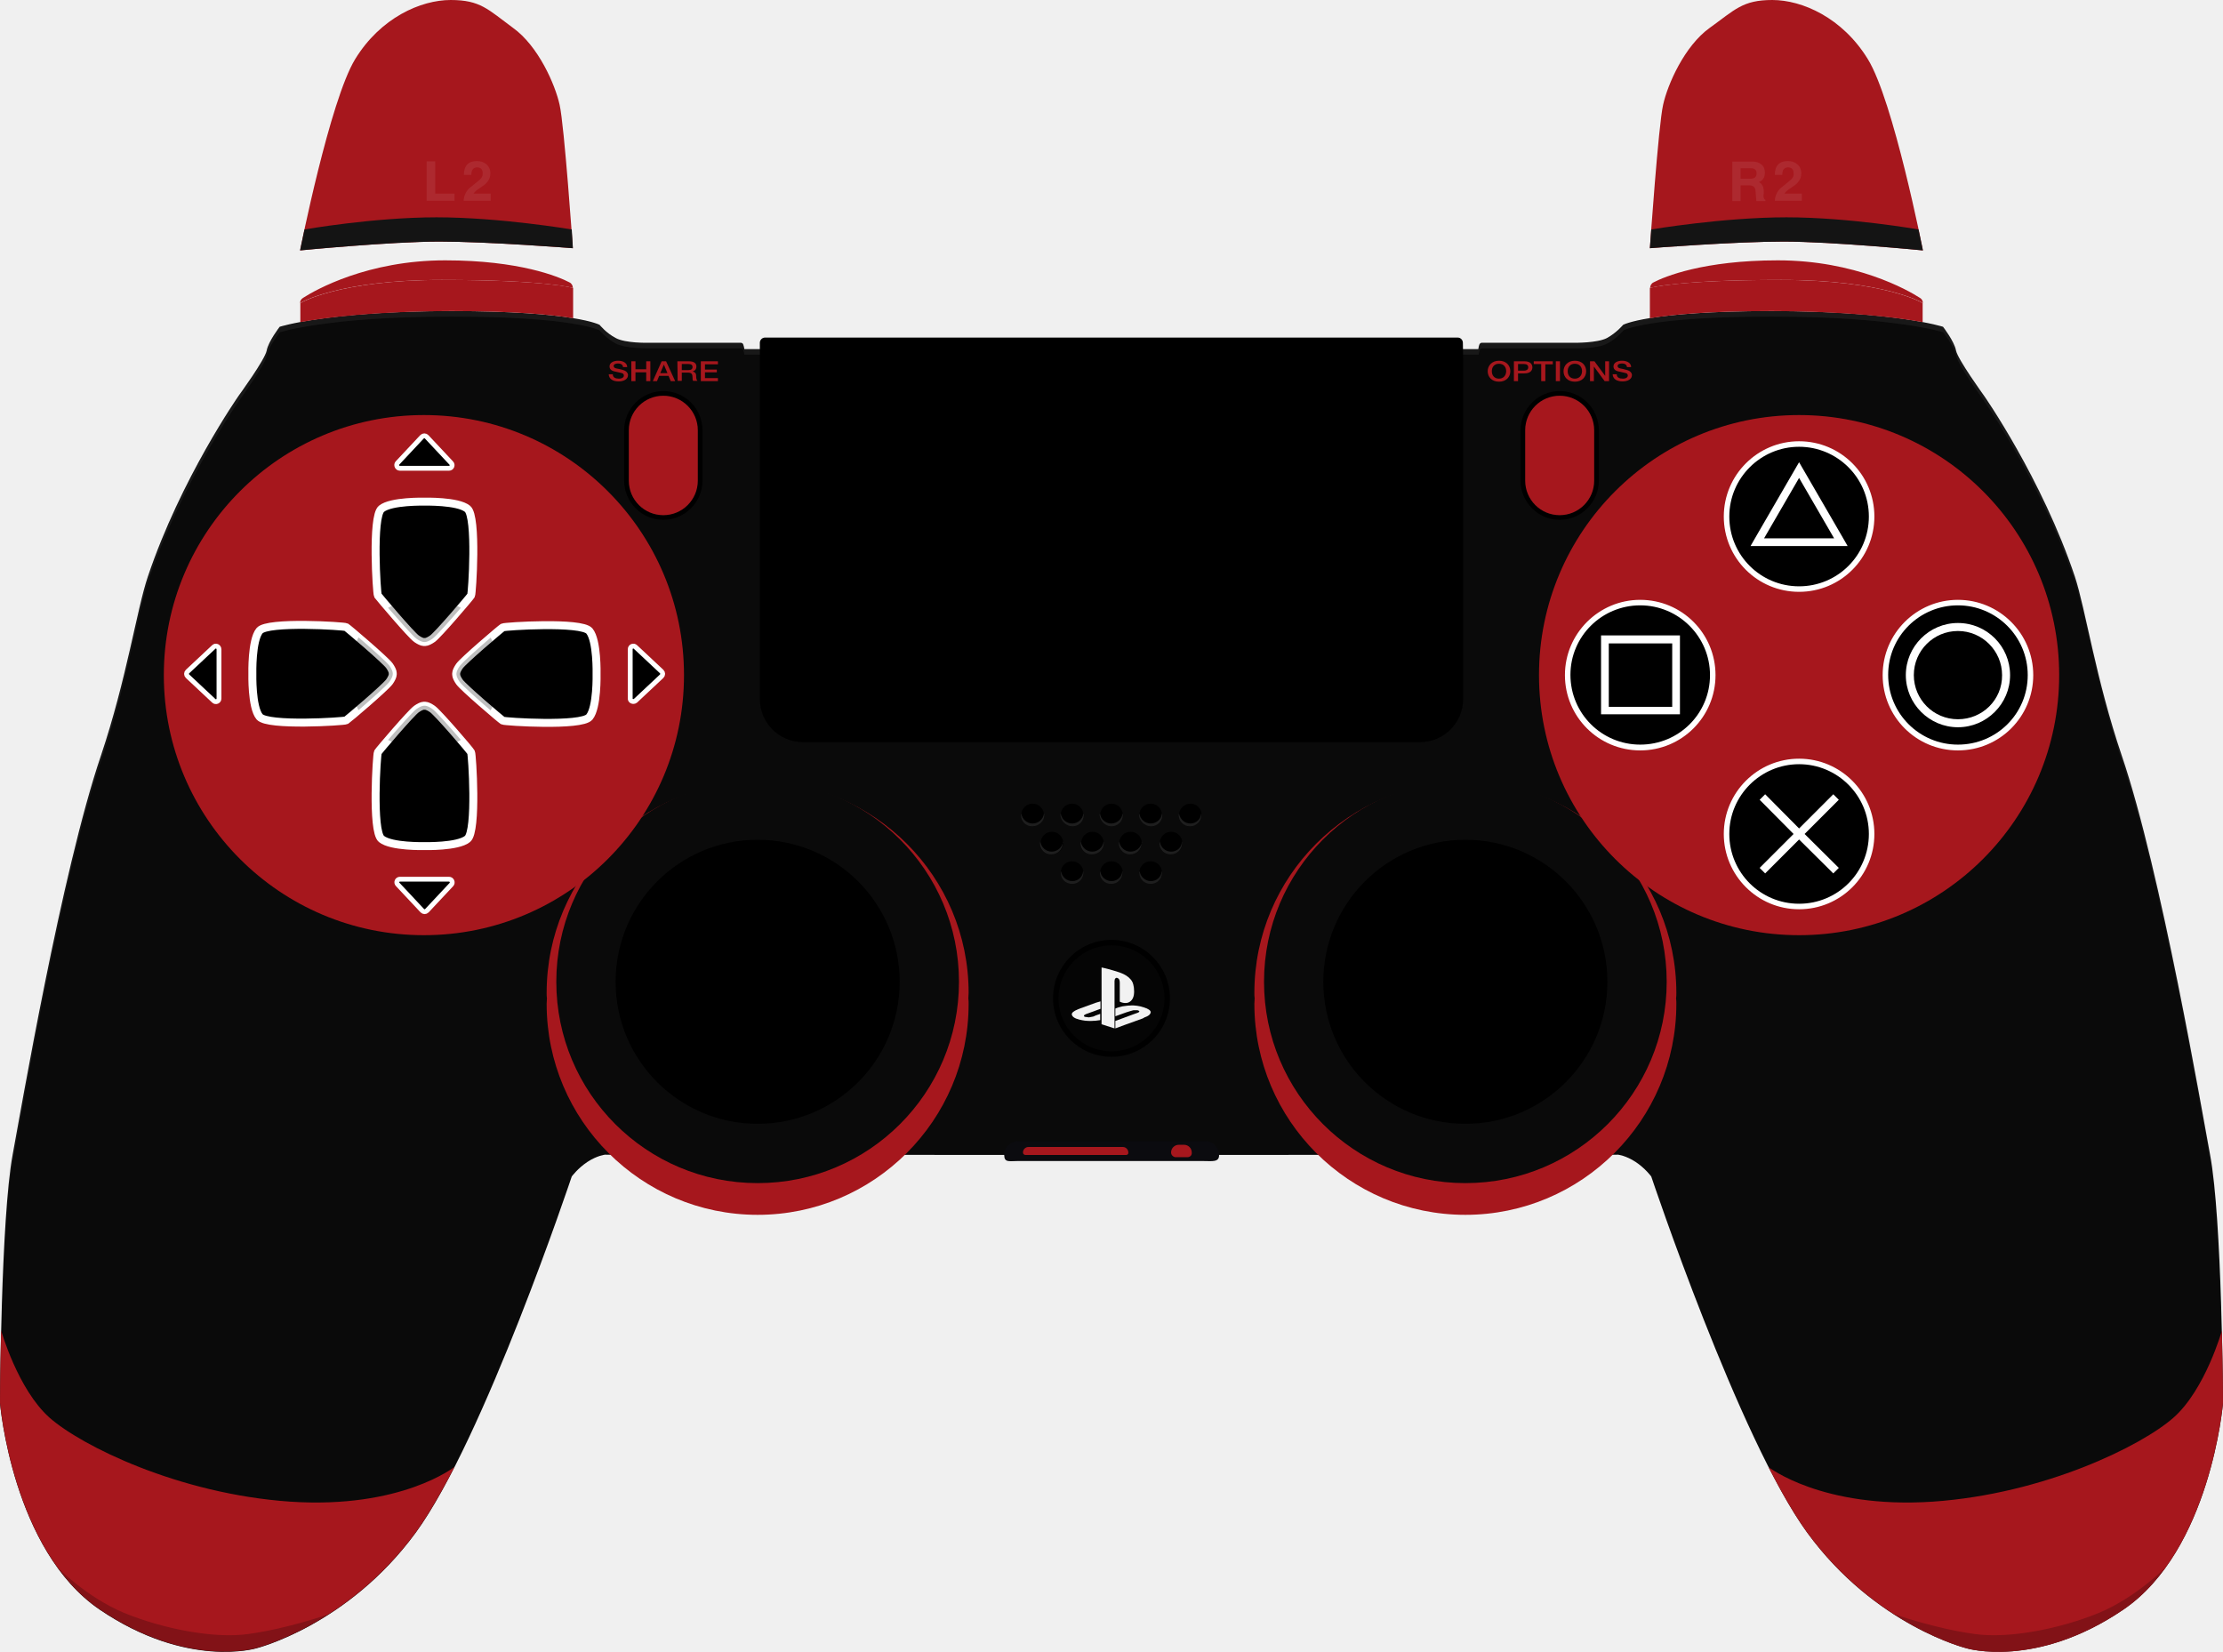
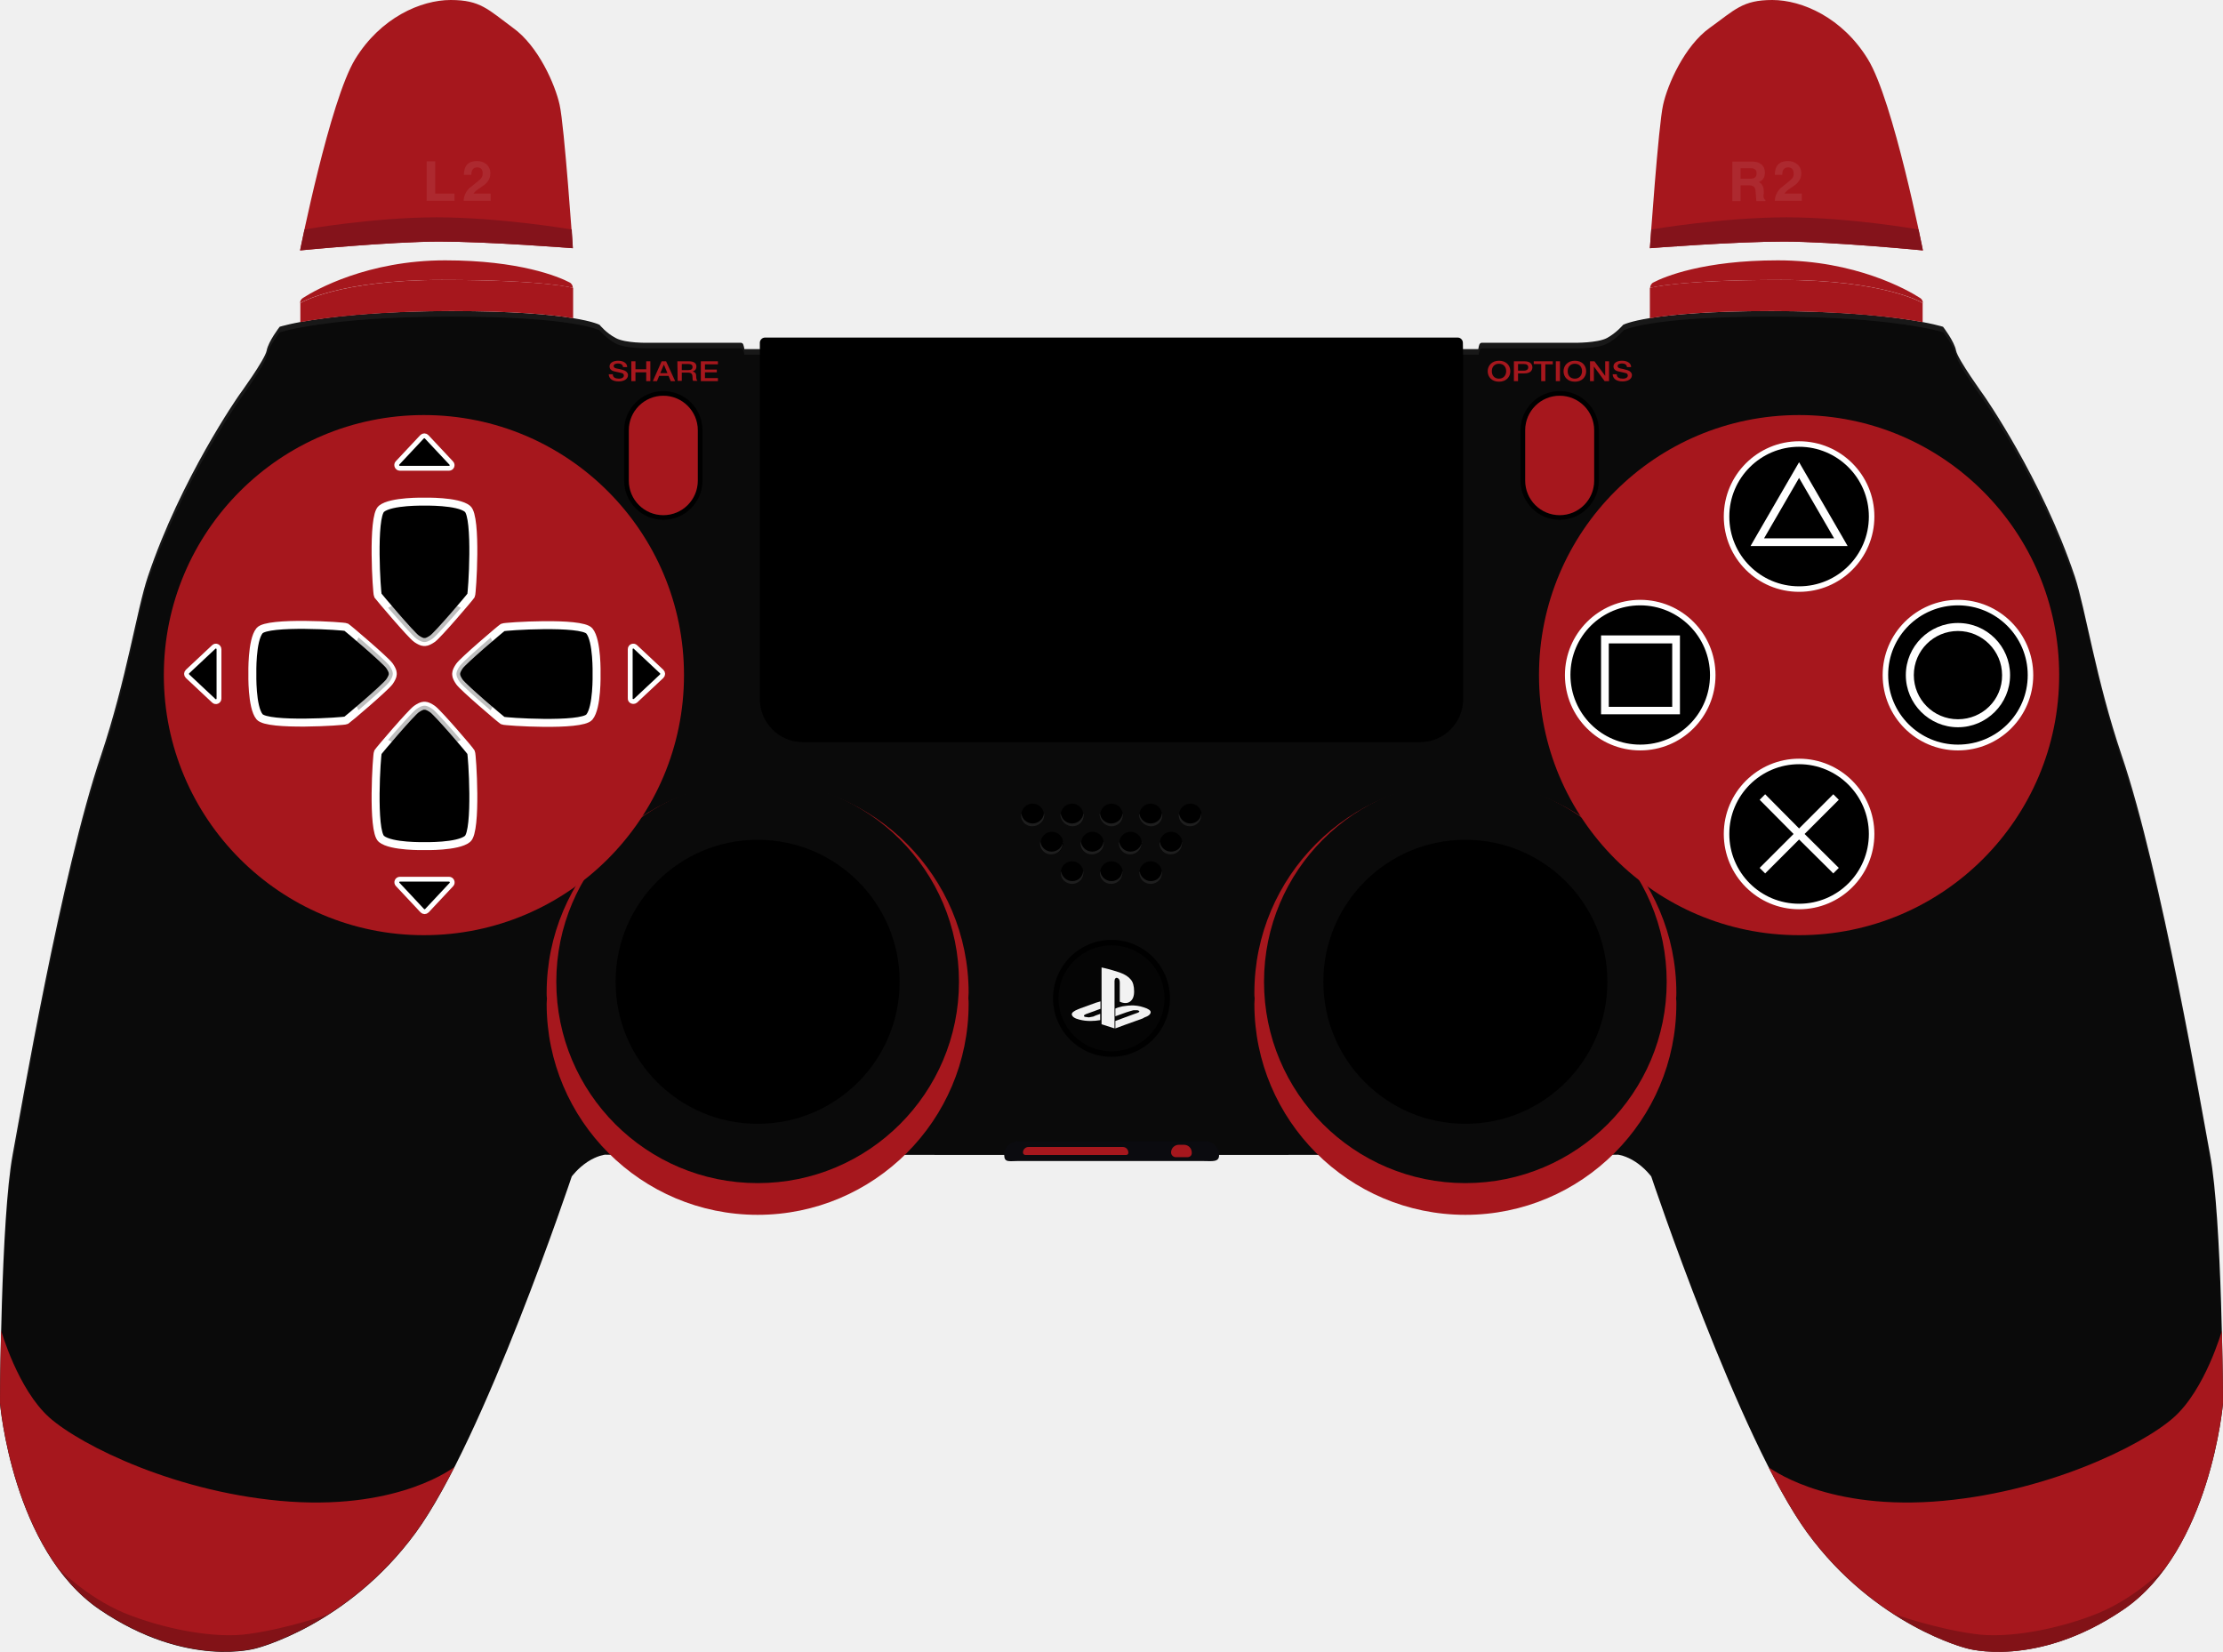
<svg xmlns="http://www.w3.org/2000/svg" version="1.1" id="Layer_1" x="0px" y="0px" viewBox="0 0 806 598.9" style="enable-background:new 0 0 806 598.9;" xml:space="preserve">
  <style type="text/css">
	.st0{fill:#0A0A0A;}
	.st1{opacity:6.000000e-02;}
	.st2{fill:#FFFFFF;}
	.st3{fill:#A6171D;}
	.st4{stroke:#FFFFFF;stroke-width:1.758;}
	.st5{opacity:0.22;enable-background:new    ;}
	.st6{stroke:#FFFFFF;stroke-width:2.891;}
	.st7{opacity:0.25;enable-background:new    ;}
	.st8{opacity:0.12;}
	.st9{fill:#0B0B0F;}
	.st10{fill:#050505;stroke:#000000;stroke-width:2;stroke-miterlimit:10;}
	.st11{fill:#F2F2F2;}
- 	.st12{fill:#141414;}
+ 	.st12{fill:#84131B;}
	.st13{opacity:8.000000e-02;}
</style>
  <g id="g129">
    <g id="g127">
      <g id="g125">
        <path id="path91" class="st0" d="M801.3,418.6c-2.9-15.5-17.7-102.5-32-144.6c-9.4-27.7-13.1-53-17-64.9     c-12-35.7-33-65.7-33-65.7s-9.5-13.1-10.1-16.3c-0.6-3.3-4.7-8.6-4.7-8.6s-17.4-5.7-62.3-5.7s-53.7,5-53.7,5s-2.4,2.9-5.9,4.8     c-3.5,1.8-11.7,1.7-11.7,1.7h-33.4c0,0-0.6-0.1-0.9,0.3c-0.4,0.4-0.6,2-0.6,2H403H269.9c0,0-0.3-1.7-0.6-2     c-0.4-0.4-0.9-0.3-0.9-0.3H235c0,0-8.2,0.2-11.7-1.7c-3.5-1.8-5.9-4.8-5.9-4.8s-8.8-5-53.7-5c-44.8,0-62.3,5.7-62.3,5.7     s-4.1,5.3-4.7,8.6c-0.6,3.3-10.1,16.3-10.1,16.3s-21,30-33,65.7c-4,11.9-7.7,37.2-17,64.9c-14.3,42.1-29.1,129.1-32,144.6     C0.3,441.8,0,508.8,0,508.8s4.5,53.4,36.2,74.9s56.7,14,56.7,14s33.1-8.2,57.8-41.9s56.6-129.2,56.6-129.2s2.2-3,5.7-5.3     s6.3-2.6,6.3-2.6l183.7,0.1l183.7-0.1c0,0,2.8,0.3,6.3,2.6s5.7,5.3,5.7,5.3s31.9,95.4,56.6,129.2s57.8,41.9,57.8,41.9     s25,7.5,56.7-14s36.2-74.9,36.2-74.9S805.7,441.8,801.3,418.6z" />
        <g id="g95" class="st1">
          <path id="path93" class="st2" d="M36.6,276c9.4-27.7,13.1-53,17-64.9c12-35.7,33-65.7,33-65.7s9.5-13.1,10.1-16.3      c0.6-3.3,4.7-8.6,4.7-8.6s17.4-5.7,62.3-5.7c44.8,0,53.7,5,53.7,5s2.4,2.9,5.9,4.8c3.5,1.8,11.7,1.7,11.7,1.7h33.4      c0,0,0.6-0.1,0.9,0.3c0.4,0.4,0.6,2,0.6,2H403h133.1c0,0,0.3-1.7,0.6-2c0.4-0.4,0.9-0.3,0.9-0.3H571c0,0,8.2,0.2,11.7-1.7      c3.5-1.8,5.9-4.8,5.9-4.8s8.8-5,53.7-5s62.3,5.7,62.3,5.7s4.1,5.3,4.7,8.6c0.6,3.3,10.1,16.3,10.1,16.3s21,30,33,65.7      c4,11.9,7.7,37.2,17,64.9c14.3,42.1,29.1,129.1,32,144.6c3.9,20.9,4.6,77.3,4.7,88.3c0-0.1,0-0.1,0-0.1s-0.3-66.9-4.7-90.1      c-2.9-15.5-17.7-102.5-32-144.6c-9.4-27.7-13.1-53-17-64.9c-12-35.7-33-65.7-33-65.7s-9.5-13.1-10.1-16.3      c-0.6-3.3-4.7-8.6-4.7-8.6s-17.4-5.7-62.3-5.7s-53.7,5-53.7,5s-2.4,2.9-5.9,4.8c-3.5,1.8-11.7,1.7-11.7,1.7h-33.4      c0,0-0.6-0.1-0.9,0.3c-0.4,0.4-0.6,2-0.6,2H403H269.9c0,0-0.3-1.7-0.6-2c-0.4-0.4-0.9-0.3-0.9-0.3H235c0,0-8.2,0.2-11.7-1.7      c-3.5-1.8-5.9-4.8-5.9-4.8s-8.8-5-53.7-5c-44.8,0-62.3,5.7-62.3,5.7s-4.1,5.3-4.7,8.6c-0.6,3.3-10.1,16.3-10.1,16.3      s-21,30-33,65.7c-4,11.9-7.7,37.2-17,64.9c-14.3,42.1-29.1,129.1-32,144.6C0.3,441.8,0,508.8,0,508.8v0.1      c0.1-10.9,0.7-67.4,4.7-88.3C7.6,405.2,22.3,318.1,36.6,276z" />
        </g>
        <path id="path97" class="st3" d="M351.2,360c0-42.2-34.3-76.5-76.5-76.5s-76.5,34.3-76.5,76.5c0,0.7,0,1.3,0.1,2     c0,0.7-0.1,1.3-0.1,2c0,42.2,34.3,76.5,76.5,76.5s76.5-34.3,76.5-76.5c0-0.7,0-1.3-0.1-2C351.1,361.3,351.2,360.6,351.2,360z" />
        <circle id="circle99" class="st0" cx="274.7" cy="356" r="73" />
        <circle id="circle101" cx="274.7" cy="356" r="51.5" />
        <path id="path103" class="st3" d="M607.8,360c0-42.2-34.3-76.5-76.5-76.5s-76.5,34.3-76.5,76.5c0,0.7,0,1.3,0.1,2     c0,0.7-0.1,1.3-0.1,2c0,42.2,34.3,76.5,76.5,76.5s76.5-34.3,76.5-76.5c0-0.7,0-1.3-0.1-2C607.8,361.3,607.8,360.6,607.8,360z" />
        <circle id="circle105" class="st0" cx="531.3" cy="356" r="73" />
        <circle id="circle107" cx="531.3" cy="356" r="51.5" />
        <circle id="circle111" class="st3" cx="652.3" cy="244.8" r="94.3" />
        <g id="g123">
          <circle id="circle113" class="st3" cx="153.7" cy="244.8" r="94.3" />
          <path id="path115" class="st4" d="M230.4,254.1l9.5-8.9c0.5-0.5,0.5-1.2,0-1.7l-9.5-8.9c-0.7-0.7-1.9-0.2-1.9,0.8v8.9v8.9      C228.4,254.2,229.6,254.7,230.4,254.1z" />
          <path id="path117" class="st4" d="M145,169.8h8.9h8.9c1,0,1.5-1.2,0.8-1.9l-8.9-9.5c-0.5-0.5-1.2-0.5-1.7,0l-8.9,9.5      C143.5,168.6,144,169.8,145,169.8z" />
          <path id="path119" class="st4" d="M77.5,234.6l-9.5,8.9c-0.5,0.5-0.5,1.2,0,1.7l9.5,8.9c0.7,0.7,1.9,0.2,1.9-0.8v-8.9v-8.9      C79.4,234.4,78.2,233.9,77.5,234.6z" />
          <path id="path121" class="st4" d="M162.8,318.8h-8.9H145c-1,0-1.5,1.2-0.8,1.9l8.9,9.5c0.5,0.5,1.2,0.5,1.7,0l8.9-9.5      C164.3,320,163.8,318.8,162.8,318.8z" />
        </g>
      </g>
    </g>
  </g>
  <g id="g191">
    <g id="g138">
      <path id="path134" class="st3" d="M105.2,544.5c-40.5-2.8-75.8-20.3-87.3-30.5C6.4,503.7,0.4,482.4,0.4,482.4    C0,497.4,0,508.7,0,508.7s4.5,53.4,36.2,74.9s56.7,14,56.7,14s33.1-8.2,57.8-41.9c4.5-6.2,9.3-14.5,14.1-23.8    C164.7,531.9,145.6,547.2,105.2,544.5z" />
      <path id="path136" class="st5" d="M90,592.5c-12.5,1.8-31.3-2-45.1-7.7c-13.6-5.7-24-16.4-24-16.4c4.2,5.8,9.3,11.1,15.3,15.2    c31.7,21.5,56.7,14,56.7,14s11.7-2.9,26.3-12.3C119.2,585.3,104.6,590.5,90,592.5z" />
    </g>
    <g id="g147">
      <path id="path143" class="st3" d="M700.8,544.5c40.5-2.8,75.8-20.3,87.3-30.5s17.5-31.5,17.5-31.5c0.4,15,0.4,26.3,0.4,26.3    s-4.5,53.4-36.2,74.9s-56.7,14-56.7,14s-33.1-8.2-57.8-41.9c-4.5-6.2-9.3-14.5-14.1-23.8C641.3,531.9,660.4,547.2,700.8,544.5z" />
      <path id="path145" class="st5" d="M716,592.5c12.5,1.8,31.3-2,45.1-7.7c13.6-5.7,24-16.4,24-16.4c-4.2,5.8-9.3,11.1-15.3,15.2    c-31.7,21.5-56.7,14-56.7,14s-11.7-2.9-26.3-12.3C686.8,585.3,701.4,590.5,716,592.5z" />
    </g>
    <g id="g155">
      <g id="g153">
        <path id="path149" d="M240.5,143.5c6.9,0,12.5,5.6,12.5,12.5v18.3c0,6.9-5.6,12.5-12.5,12.5s-12.5-5.6-12.5-12.5V156     C228,149.1,233.6,143.5,240.5,143.5 M240.5,141.8c-7.8,0-14.2,6.4-14.2,14.2v18.3c0,7.8,6.4,14.2,14.2,14.2s14.2-6.4,14.2-14.2     V156C254.7,148.1,248.3,141.8,240.5,141.8L240.5,141.8z" />
        <path id="path151" class="st3" d="M240.5,143.5c-6.9,0-12.5,5.6-12.5,12.5v18.3c0,6.9,5.6,12.5,12.5,12.5s12.5-5.6,12.5-12.5V156     C253,149.1,247.4,143.5,240.5,143.5z" />
      </g>
    </g>
    <g id="g163">
      <g id="g161">
        <path id="path157" d="M565.5,143.5c6.9,0,12.5,5.6,12.5,12.5v18.3c0,6.9-5.6,12.5-12.5,12.5l0,0c-6.9,0-12.5-5.6-12.5-12.5V156     C553,149.1,558.6,143.5,565.5,143.5L565.5,143.5 M565.5,141.8c-7.8,0-14.2,6.4-14.2,14.2v18.3c0,7.8,6.4,14.2,14.2,14.2     s14.2-6.4,14.2-14.2V156C579.7,148.1,573.3,141.8,565.5,141.8L565.5,141.8z" />
        <path id="path159" class="st3" d="M565.5,143.5c-6.9,0-12.5,5.6-12.5,12.5v18.3c0,6.9,5.6,12.5,12.5,12.5s12.5-5.6,12.5-12.5V156     C578,149.1,572.4,143.5,565.5,143.5z" />
      </g>
    </g>
    <g id="g189">
      <g id="g169">
        <path id="path165" class="st6" d="M141.2,247.2c1.4-2,1.2-2.9,1.2-2.9s0.2-0.9-1.2-2.9s-15-13.6-15.7-14s-28.5-2.2-31.4,1.3     s-2.6,15.6-2.6,15.6s-0.3,12.1,2.6,15.6s30.7,1.7,31.4,1.3S139.8,249.2,141.2,247.2z" />
        <path id="path167" class="st7" d="M141.2,247.2c1.4-2,1.2-2.9,1.2-2.9s0.2-0.9-1.2-2.9c-0.9-1.3-6.9-6.6-11.2-10.3     c-2.1,3.9-3.4,8.4-3.4,13.2s1.2,9.3,3.4,13.2C134.3,253.8,140.3,248.5,141.2,247.2z" />
      </g>
      <g id="g175">
        <path id="path171" class="st6" d="M151,231.6c2,1.4,2.9,1.2,2.9,1.2s0.9,0.2,2.9-1.2s13.6-15,14-15.7s2.2-28.5-1.3-31.4     s-15.6-2.6-15.6-2.6s-12.1-0.3-15.6,2.6s-1.7,30.7-1.3,31.4C137.5,216.6,149,230.2,151,231.6z" />
        <path id="path173" class="st7" d="M151,231.6c2,1.4,2.9,1.2,2.9,1.2s0.9,0.2,2.9-1.2c1.3-0.9,6.6-6.9,10.3-11.2     c-3.9-2.1-8.4-3.4-13.2-3.4s-9.3,1.2-13.2,3.4C144.5,224.7,149.7,230.7,151,231.6z" />
      </g>
      <g id="g181">
        <path id="path177" class="st6" d="M213.7,228.8c-2.9-3.5-30.7-1.7-31.4-1.3s-14.3,12-15.7,14s-1.2,2.9-1.2,2.9s-0.2,0.9,1.2,2.9     s15,13.6,15.7,14s28.5,2.2,31.4-1.3s2.6-15.6,2.6-15.6S216.6,232.3,213.7,228.8z" />
        <path id="path179" class="st7" d="M177.9,231.2c-4.3,3.7-10.3,9-11.2,10.3c-1.4,2-1.2,2.9-1.2,2.9s-0.2,0.9,1.2,2.9     c0.9,1.3,6.9,6.6,11.2,10.3c2.1-3.9,3.4-8.4,3.4-13.2C181.3,239.6,180,235.1,177.9,231.2z" />
      </g>
      <g id="g187">
        <path id="path183" class="st6" d="M156.8,257.1c-2-1.4-2.9-1.2-2.9-1.2s-0.9-0.2-2.9,1.2s-13.6,15-14,15.7s-2.2,28.5,1.3,31.4     s15.6,2.6,15.6,2.6s12.1,0.3,15.6-2.6s1.7-30.7,1.3-31.4C170.4,272,158.8,258.5,156.8,257.1z" />
        <path id="path185" class="st7" d="M156.8,257.1c-2-1.4-2.9-1.2-2.9-1.2s-0.9-0.2-2.9,1.2c-1.3,0.9-6.6,6.9-10.3,11.2     c3.9,2.1,8.4,3.4,13.2,3.4s9.3-1.2,13.2-3.4C163.4,264,158.1,258,156.8,257.1z" />
      </g>
    </g>
  </g>
  <g id="g221">
    <g id="g207">
      <circle id="circle193" cx="403" cy="316.4" r="4.1" />
      <circle id="circle195" cx="403" cy="295.5" r="4.1" />
      <circle id="circle197" cx="396.1" cy="305.7" r="4.1" />
      <circle id="circle199" cx="381.4" cy="305.7" r="4.1" />
      <circle id="circle201" cx="388.7" cy="316.4" r="4.1" />
      <circle id="circle203" cx="388.7" cy="295.5" r="4.1" />
      <circle id="circle205" cx="374.4" cy="295.5" r="4.1" />
    </g>
    <g id="g219">
      <circle id="circle209" cx="409.9" cy="305.7" r="4.1" />
      <circle id="circle211" cx="424.6" cy="305.7" r="4.1" />
      <ellipse id="circle213" cx="417.2" cy="316.4" rx="4.1" ry="4.1" />
      <ellipse id="circle215" cx="417.2" cy="295.5" rx="4.1" ry="4.1" />
      <circle id="circle217" cx="431.6" cy="295.5" r="4.1" />
    </g>
  </g>
  <g id="g247" class="st8">
    <path id="path223" class="st2" d="M403,319.5c-2.1,0-3.8-1.6-4.1-3.6c0,0.2-0.1,0.3-0.1,0.5c0,2.3,1.8,4.1,4.1,4.1   c2.3,0,4.1-1.8,4.1-4.1c0-0.2,0-0.3-0.1-0.5C406.8,317.9,405.1,319.5,403,319.5z" />
    <path id="path225" class="st2" d="M403,299.6c2.3,0,4.1-1.8,4.1-4.1c0-0.2,0-0.3-0.1-0.5c-0.2,2-2,3.6-4.1,3.6s-3.8-1.6-4.1-3.6   c0,0.2-0.1,0.3-0.1,0.5C398.9,297.7,400.7,299.6,403,299.6z" />
    <path id="path227" class="st2" d="M400.2,305.7c0-0.2,0-0.3-0.1-0.5c-0.2,2-2,3.6-4.1,3.6s-3.8-1.6-4.1-3.6c0,0.2-0.1,0.3-0.1,0.5   c0,2.3,1.8,4.1,4.1,4.1C398.3,309.8,400.2,308,400.2,305.7z" />
    <path id="path229" class="st2" d="M385.4,305.2c-0.2,2-2,3.6-4.1,3.6s-3.8-1.6-4.1-3.6c0,0.2-0.1,0.3-0.1,0.5   c0,2.3,1.8,4.1,4.1,4.1c2.3,0,4.1-1.8,4.1-4.1C385.5,305.5,385.5,305.4,385.4,305.2z" />
    <path id="path231" class="st2" d="M388.8,319.5c-2.1,0-3.8-1.6-4.1-3.6c0,0.2-0.1,0.3-0.1,0.5c0,2.3,1.8,4.1,4.1,4.1   c2.3,0,4.1-1.8,4.1-4.1c0-0.2,0-0.3-0.1-0.5C392.6,317.9,390.9,319.5,388.8,319.5z" />
    <path id="path233" class="st2" d="M388.8,299.6c2.3,0,4.1-1.8,4.1-4.1c0-0.2,0-0.3-0.1-0.5c-0.2,2-2,3.6-4.1,3.6s-3.8-1.6-4.1-3.6   c0,0.2-0.1,0.3-0.1,0.5C384.6,297.7,386.5,299.6,388.8,299.6z" />
    <path id="path235" class="st2" d="M378.6,295.5c0-0.2,0-0.3-0.1-0.5c-0.2,2-2,3.6-4.1,3.6s-3.8-1.6-4.1-3.6c0,0.2-0.1,0.3-0.1,0.5   c0,2.3,1.8,4.1,4.1,4.1C376.7,299.6,378.6,297.7,378.6,295.5z" />
    <path id="path237" class="st2" d="M414,305.2c-0.2,2-2,3.6-4.1,3.6s-3.8-1.6-4.1-3.6c0,0.2-0.1,0.3-0.1,0.5c0,2.3,1.8,4.1,4.1,4.1   c2.3,0,4.1-1.8,4.1-4.1C414.1,305.5,414,305.4,414,305.2z" />
    <path id="path239" class="st2" d="M424.6,308.8c-2.1,0-3.8-1.6-4.1-3.6c0,0.2-0.1,0.3-0.1,0.5c0,2.3,1.8,4.1,4.1,4.1   s4.1-1.8,4.1-4.1c0-0.2,0-0.3-0.1-0.5C428.5,307.3,426.7,308.8,424.6,308.8z" />
    <path id="path241" class="st2" d="M417.3,319.5c-2.1,0-3.8-1.6-4.1-3.6c0,0.2-0.1,0.3-0.1,0.5c0,2.3,1.8,4.1,4.1,4.1   s4.1-1.8,4.1-4.1c0-0.2,0-0.3-0.1-0.5C421.1,317.9,419.4,319.5,417.3,319.5z" />
    <path id="path243" class="st2" d="M417.3,299.6c2.3,0,4.1-1.8,4.1-4.1c0-0.2,0-0.3-0.1-0.5c-0.2,2-2,3.6-4.1,3.6s-3.8-1.6-4.1-3.6   c0,0.2-0.1,0.3-0.1,0.5C413.1,297.7,415,299.6,417.3,299.6z" />
    <path id="path245" class="st2" d="M431.6,298.6c-2.1,0-3.8-1.6-4.1-3.6c0,0.2-0.1,0.3-0.1,0.5c0,2.3,1.8,4.1,4.1,4.1   s4.1-1.8,4.1-4.1c0-0.2,0-0.3-0.1-0.5C435.4,297,433.7,298.6,431.6,298.6z" />
  </g>
  <path id="path249" class="st9" d="M436.6,421h-67.9c-2.8,0-4.6,0.6-4.6-2.2l0,0c0-2.8,2.3-5,5-5H437c2.8,0,5,2.3,5,5l0,0  C442.1,421.5,439.4,421,436.6,421z" />
  <path id="path251" class="st3" d="M408.3,418.8h-36.5c-0.5,0-0.9-0.4-0.9-0.9l0,0c0-1.1,0.9-2,2-2h34.2c1.1,0,2,0.9,2,2l0,0  C409.2,418.4,408.8,418.8,408.3,418.8z" />
  <path id="path253" class="st3" d="M430.5,419.6h-4.2c-0.9,0-1.7-0.8-1.7-1.7l0,0c0-1.6,1.3-2.8,2.8-2.8h1.9c1.6,0,2.8,1.3,2.8,2.8  l0,0C432.2,418.9,431.5,419.6,430.5,419.6z" />
  <g id="g264">
    <g id="g262">
      <path id="path255" d="M530.4,124.3c0-1-0.8-1.9-1.9-1.9H403l0,0H277.4c-1,0-1.9,0.8-1.9,1.9v6v123.2c0,8.6,7,15.6,15.6,15.6H403    l0,0h111.9c8.6,0,15.6-7,15.6-15.6V130.4L530.4,124.3z" />
    </g>
  </g>
  <g id="g308">
    <g id="g306">
      <g id="g274">
        <g id="g270">
          <path id="path266" d="M709.9,271c-14.5,0-26.3-11.8-26.3-26.3c0-14.5,11.8-26.3,26.3-26.3s26.3,11.8,26.3,26.3      C736.2,259.2,724.4,271,709.9,271z" />
          <path id="path268" class="st2" d="M709.9,219.5c13.9,0,25.3,11.3,25.3,25.3c0,14-11.3,25.2-25.3,25.2s-25.3-11.3-25.3-25.3      C684.6,230.7,696,219.5,709.9,219.5 M709.9,217.5c-15,0-27.3,12.2-27.3,27.3c0,15.1,12.2,27.3,27.3,27.3s27.3-12.2,27.3-27.3      C737.2,229.7,724.9,217.5,709.9,217.5L709.9,217.5z" />
        </g>
        <path id="path272" class="st2" d="M709.9,225.9c-10.4,0-18.9,8.5-18.9,18.9s8.5,18.9,18.9,18.9s18.9-8.5,18.9-18.9     C728.8,234.4,720.4,225.9,709.9,225.9z M709.9,260.8c-8.9,0-16-7.2-16-16c0-8.9,7.2-16,16-16s16,7.2,16,16     C726,253.7,718.8,260.8,709.9,260.8z" />
      </g>
      <g id="g284">
        <g id="g280">
          <path id="path276" d="M652.3,328.6c-14.5,0-26.3-11.8-26.3-26.3s11.8-26.3,26.3-26.3s26.3,11.8,26.3,26.3      S666.8,328.6,652.3,328.6z" />
          <path id="path278" class="st2" d="M652.3,277.1c13.9,0,25.3,11.3,25.3,25.3s-11.3,25.3-25.3,25.3S627,316.4,627,302.4      S638.4,277.1,652.3,277.1 M652.3,275.1c-15,0-27.3,12.2-27.3,27.3c0,15,12.2,27.3,27.3,27.3s27.3-12.2,27.3-27.3      C679.6,287.4,667.4,275.1,652.3,275.1L652.3,275.1z" />
        </g>
        <polygon id="polygon282" class="st2" points="666.7,290 664.7,288 652.3,300.4 640,288 638,290 650.3,302.4 638,314.7 640,316.7      652.3,304.4 664.7,316.7 666.7,314.7 654.3,302.4    " />
      </g>
      <g id="g294">
        <g id="g290">
          <path id="path286" d="M594.8,271c-14.5,0-26.3-11.8-26.3-26.3c0-14.5,11.8-26.3,26.3-26.3s26.3,11.8,26.3,26.3      C621.1,259.2,609.2,271,594.8,271z" />
          <path id="path288" class="st2" d="M594.7,219.5c13.9,0,25.3,11.3,25.3,25.3c0,14-11.3,25.2-25.3,25.2s-25.3-11.3-25.3-25.3      C569.4,230.7,580.8,219.5,594.7,219.5 M594.7,217.5c-15,0-27.3,12.2-27.3,27.3c0,15.1,12.2,27.3,27.3,27.3s27.3-12.2,27.3-27.3      C622,229.7,609.8,217.5,594.7,217.5L594.7,217.5z" />
        </g>
        <path id="path292" class="st2" d="M606.3,230.4h-23h-2.8v2.8v23v2.8h2.8h23h2.8v-2.8v-23v-2.8L606.3,230.4L606.3,230.4z      M606.3,256.3h-23v-23h23V256.3z" />
      </g>
      <g id="g304">
        <g id="g300">
          <path id="path296" d="M652.3,213.5c-14.5,0-26.3-11.8-26.3-26.3s11.8-26.3,26.3-26.3s26.3,11.8,26.3,26.3      S666.8,213.5,652.3,213.5z" />
          <path id="path298" class="st2" d="M652.3,162c13.9,0,25.3,11.3,25.3,25.3s-11.3,25.3-25.3,25.3S627,201.3,627,187.3      S638.4,162,652.3,162 M652.3,160c-15,0-27.3,12.2-27.3,27.3s12.2,27.3,27.3,27.3s27.3-12.2,27.3-27.3S667.4,160,652.3,160      L652.3,160z" />
        </g>
        <path id="path302" class="st2" d="M668.3,195.2l-16-27.6l-16,27.6l-1.6,2.8h3.3h14.3h14.3h3.3L668.3,195.2z M652.3,195.2h-12.7     l12.7-21.9l12.7,21.9H652.3z" />
      </g>
    </g>
  </g>
  <g id="g320">
    <circle id="circle310" class="st10" cx="403" cy="362" r="20.2" />
    <g id="g318">
      <path id="path312" class="st11" d="M404.1,368.6v-2.8v-3.5v-6.5c0-0.5,0.1-0.8,0.3-1c0.1-0.2,0.4-0.3,0.7-0.2    c0.6,0.2,0.9,0.7,0.9,1.7v6.9c0.8,0.4,1.5,0.5,2.1,0.5s1.2-0.2,1.6-0.5c1-0.7,1.5-1.9,1.5-3.7c0-1.9-0.4-3.4-1.2-4.3    c-0.8-1-2.1-1.9-4.1-2.6c-1.3-0.4-2.5-0.8-3.6-1.1s-2-0.5-2.9-0.7V363l0,0v2.7l0,0v1.7l0,0v2.5l0,0v1.5l4.7,1.5v-3.6l0,0V368.6z" />
      <path id="path314" class="st11" d="M399,367.6l-1.7,0.6l-0.9,0.4l-1.6,0.3l-1.5-0.2c-0.3-0.2-0.4-0.4-0.2-0.6    c0.1-0.1,0.2-0.1,0.3-0.2c0.1-0.1,0.3-0.1,0.4-0.2l1.1-0.4l4.1-1.5v-2.7l-1.7,0.5l-5.5,2l-1,0.4c-1.5,0.6-2.2,1.2-2.2,1.8    c0.1,0.8,1,1.5,2.7,1.9c0.7,0.2,1.4,0.3,2.1,0.4s1.4,0.1,2.2,0.1c1,0,2.1-0.1,3.3-0.3v-2.3L399,367.6L399,367.6z" />
      <path id="path316" class="st11" d="M414.8,365.3c-0.9-0.3-1.7-0.5-2.5-0.6s-1.7-0.2-2.5-0.1c-0.9,0-1.9,0.2-2.8,0.3    c-0.8,0.2-1.7,0.4-2.6,0.8v2.8l3.9-1.4l1.6-0.5l1.1-0.3h1.4c0.3,0.1,0.6,0.2,0.7,0.4c0,0.2-0.2,0.4-0.8,0.6l-1.4,0.5l-6.5,2.4v2.7    l3.5-1.3l6.4-2.3l0.7-0.4c1.5-0.5,2.2-1.2,2.2-1.9C417.2,366.4,416.4,365.8,414.8,365.3z" />
    </g>
  </g>
  <g id="g338">
    <g id="g328">
      <g id="g326">
        <path id="path322" class="st3" d="M697.2,109.9c0-0.8-0.4-1.5-1.1-1.9c-4.5-2.9-23.4-13.6-51.5-13.6c-26.9,0-41.1,5.9-45.1,8     c-0.8,0.4-1.2,1.2-1.2,2c0,0,9.8-2.9,47.5-2.9C683.5,101.5,697.2,109.9,697.2,109.9z" />
        <path id="path324" class="st3" d="M697.1,116.8L697.1,116.8v-6.9c0,0-13.7-8.4-51.4-8.4c-37.8,0-47.5,2.9-47.5,2.9v11l0,0     c7.7-1.3,21.2-2.6,44.1-2.6C670.8,112.9,688.2,115.2,697.1,116.8z" />
      </g>
    </g>
    <g id="g336">
      <g id="g334">
        <path id="path330" class="st3" d="M108.8,109.9c0-0.8,0.4-1.5,1.1-1.9c4.5-2.9,23.4-13.6,51.5-13.6c26.9,0,41.1,5.9,45.1,8     c0.8,0.4,1.2,1.2,1.2,2c0,0-9.8-2.9-47.5-2.9S108.8,109.9,108.8,109.9z" />
        <path id="path332" class="st3" d="M108.9,116.8L108.9,116.8v-6.9c0,0,13.7-8.4,51.4-8.4c37.8,0,47.5,2.9,47.5,2.9v11l0,0     c-7.7-1.3-21.2-2.6-44.1-2.6C135.2,112.9,117.8,115.2,108.9,116.8z" />
      </g>
    </g>
  </g>
  <g id="g376">
    <g id="g356">
      <g id="g354">
        <g id="g344">
          <path id="path340" class="st3" d="M697.2,90.8c0,0-32.7-3.2-50.6-3.2S598.2,90,598.2,90s3.1-44.7,4.8-52      c1.6-7.3,7.7-21.3,16.9-27.9S631.8,0,642.6,0s25.4,6.4,34.6,21.4C686.5,36.4,697.2,90.8,697.2,90.8z" />
          <path id="path342" class="st12" d="M598.7,83.2c0,0,26.1-4.4,49-4.4c22.8,0,47.9,4.4,47.9,4.4c1,4.7,1.6,7.6,1.6,7.6      s-32.7-3.2-50.6-3.2S598.2,90,598.2,90S598.4,87.3,598.7,83.2z" />
        </g>
        <g id="g352" class="st13">
          <g id="g348">
            <path id="path346" class="st2" d="M648.7,65.7c-2.1,1.7-3.2,2.6-3.2,2.6c-1.2,1.2-1.9,2.7-2,4.5h9.8v-2.6H647       c0.3-0.5,1-1.2,2.1-1.9c1.4-0.9,2.3-1.6,2.7-2.1c0.9-1,1.3-2.1,1.3-3.3c0-1.4-0.5-2.5-1.4-3.3s-2.1-1.2-3.5-1.2       c-3.1,0-4.7,1.7-4.7,5h2.7c0-1.8,0.7-2.7,2.1-2.7c1.3,0,2,0.7,2,2.1C650.5,63.9,649.9,64.8,648.7,65.7z" />
          </g>
          <path id="path350" class="st2" d="M631.1,67.2h3c1.5,0,2.3,0.6,2.4,1.9c0.1,1.2,0.2,2.5,0.3,3.8h3.3v-0.4      c-0.5-0.2-0.7-0.7-0.7-1.5c0-0.2,0-0.4,0.1-0.8v-0.7c0-1.7-0.6-2.9-1.8-3.5c1.4-0.5,2.2-1.6,2.2-3.4c0-1.3-0.4-2.3-1.3-3      c-0.8-0.7-1.9-1-3.2-1h-7.3v14.3h3V67.2z M631.1,61h3.7c1.4,0,2.1,0.6,2.1,1.9s-0.8,1.9-2.3,1.9h-3.5V61z" />
        </g>
      </g>
    </g>
    <g id="g374">
      <g id="g372">
        <g id="g362">
          <path id="path358" class="st3" d="M108.8,90.8c0,0,32.7-3.2,50.6-3.2s48.3,2.4,48.3,2.4s-3.1-44.7-4.8-52      c-1.6-7.3-7.7-21.3-16.9-27.9C176.9,3.4,174.2,0,163.4,0S138,6.4,128.8,21.4S108.8,90.8,108.8,90.8z" />
          <path id="path360" class="st12" d="M207.3,83.2c0,0-26.1-4.4-49-4.4c-22.8,0-47.9,4.4-47.9,4.4c-1,4.7-1.6,7.6-1.6,7.6      s32.7-3.2,50.6-3.2s48.3,2.4,48.3,2.4S207.6,87.3,207.3,83.2z" />
        </g>
        <g id="g370" class="st13">
          <g id="g366">
            <path id="path364" class="st2" d="M173.3,65.7c-2.1,1.7-3.2,2.6-3.2,2.6c-1.2,1.2-1.9,2.7-2,4.5h9.8v-2.6h-6.2       c0.3-0.5,1-1.2,2.1-1.9c1.4-0.9,2.3-1.6,2.7-2.1c0.9-1,1.3-2.1,1.3-3.3c0-1.4-0.5-2.5-1.4-3.3s-2.1-1.2-3.5-1.2       c-3.1,0-4.7,1.7-4.7,5h2.7c0-1.8,0.7-2.7,2.1-2.7c1.3,0,2,0.7,2,2.1C175.1,63.9,174.5,64.8,173.3,65.7z" />
          </g>
          <polygon id="polygon368" class="st2" points="164.8,70.2 157.8,70.2 157.8,58.5 154.7,58.5 154.7,72.8 164.8,72.8     " />
        </g>
      </g>
    </g>
  </g>
  <g id="g406">
    <g id="g392">
      <path id="path378" class="st3" d="M547.6,134.6c0,2.1-1.5,3.8-4.1,3.8s-4.1-1.7-4.1-3.8c0-2,1.5-3.8,4.1-3.8    S547.6,132.5,547.6,134.6z M540.9,134.6c0,1.4,0.8,2.7,2.6,2.7s2.6-1.4,2.6-2.7c0-1.4-0.8-2.7-2.6-2.7S540.9,133.2,540.9,134.6z" />
      <path id="path380" class="st3" d="M548.9,131h3.8c2.4,0,2.9,1.3,2.9,2.2s-0.5,2.2-2.9,2.2h-2.3v2.8h-1.5V131z M550.4,134.4h2.2    c0.7,0,1.5-0.3,1.5-1.2s-0.7-1.2-1.5-1.2h-2.2V134.4z" />
      <path id="path382" class="st3" d="M556.1,131h6.9v1.1h-2.7v6.1h-1.5V132h-2.7V131z" />
      <path id="path384" class="st3" d="M564.1,131h1.5v7.2h-1.5V131z" />
      <path id="path386" class="st3" d="M575.1,134.6c0,2.1-1.5,3.8-4.1,3.8s-4.1-1.7-4.1-3.8c0-2,1.5-3.8,4.1-3.8    S575.1,132.5,575.1,134.6z M568.4,134.6c0,1.4,0.8,2.7,2.6,2.7s2.6-1.4,2.6-2.7c0-1.4-0.8-2.7-2.6-2.7S568.4,133.2,568.4,134.6z" />
      <path id="path388" class="st3" d="M576.5,131h1.6l3.9,5.3l0,0V131h1.4v7.2h-1.6l-3.9-5.3l0,0v5.3h-1.4V131z" />
      <path id="path390" class="st3" d="M586.2,135.8c0,1.1,1,1.5,2.2,1.5c1.3,0,1.8-0.6,1.8-1.1c0-0.6-0.4-0.8-0.7-0.9    c-0.6-0.2-1.4-0.3-2.6-0.6c-1.5-0.3-1.9-1.1-1.9-1.8c0-1.5,1.6-2.1,3.1-2.1c1.8,0,3.3,0.8,3.3,2.3h-1.5c-0.1-0.9-0.8-1.3-1.8-1.3    c-0.7,0-1.6,0.2-1.6,0.9c0,0.5,0.4,0.8,1,0.9c0.1,0,2,0.4,2.5,0.6c1.1,0.3,1.7,1.1,1.7,1.8c0,1.6-1.7,2.3-3.4,2.3    c-2,0-3.5-0.8-3.6-2.6h1.5V135.8z" />
    </g>
    <g id="g404">
      <path id="path394" class="st3" d="M222.2,135.8c0,1.1,1,1.5,2.2,1.5c1.3,0,1.8-0.6,1.8-1.1c0-0.6-0.4-0.8-0.7-0.9    c-0.6-0.2-1.4-0.3-2.6-0.6c-1.5-0.3-1.9-1.1-1.9-1.8c0-1.5,1.6-2.1,3.1-2.1c1.8,0,3.3,0.8,3.3,2.3h-1.5c-0.1-0.9-0.8-1.3-1.8-1.3    c-0.7,0-1.6,0.2-1.6,0.9c0,0.5,0.4,0.8,1,0.9c0.1,0,2,0.4,2.5,0.6c1.1,0.3,1.7,1.1,1.7,1.8c0,1.6-1.7,2.3-3.4,2.3    c-2,0-3.5-0.8-3.6-2.6h1.5V135.8z" />
      <path id="path396" class="st3" d="M228.9,131h1.5v2.9h3.9V131h1.5v7.2h-1.5V135h-3.9v3.2h-1.5V131z" />
      <path id="path398" class="st3" d="M239.9,131h1.6l3.3,7.2h-1.6l-0.8-1.9H239l-0.8,1.9h-1.5L239.9,131z M239.4,135.3h2.6l-1.3-3.1    l0,0L239.4,135.3z" />
      <path id="path400" class="st3" d="M245.6,131h4.1c1.9,0,2.8,0.7,2.8,1.9c0,1.4-1.1,1.7-1.4,1.8l0,0c0.5,0.1,1.3,0.4,1.3,1.5    c0,0.8,0.1,1.6,0.5,1.9h-1.6c-0.2-0.3-0.2-0.7-0.2-1.1c0-1.3-0.3-1.9-1.7-1.9h-2.2v3h-1.5L245.6,131L245.6,131L245.6,131z     M247.1,134.2h2.5c1,0,1.5-0.4,1.5-1.1c0-0.9-0.7-1.1-1.5-1.1h-2.4v2.2L247.1,134.2L247.1,134.2z" />
      <path id="path402" class="st3" d="M254.1,131h6.2v1.1h-4.7v1.9h4.3v1h-4.3v2.1h4.7v1.1h-6.2L254.1,131L254.1,131z" />
    </g>
  </g>
</svg>
